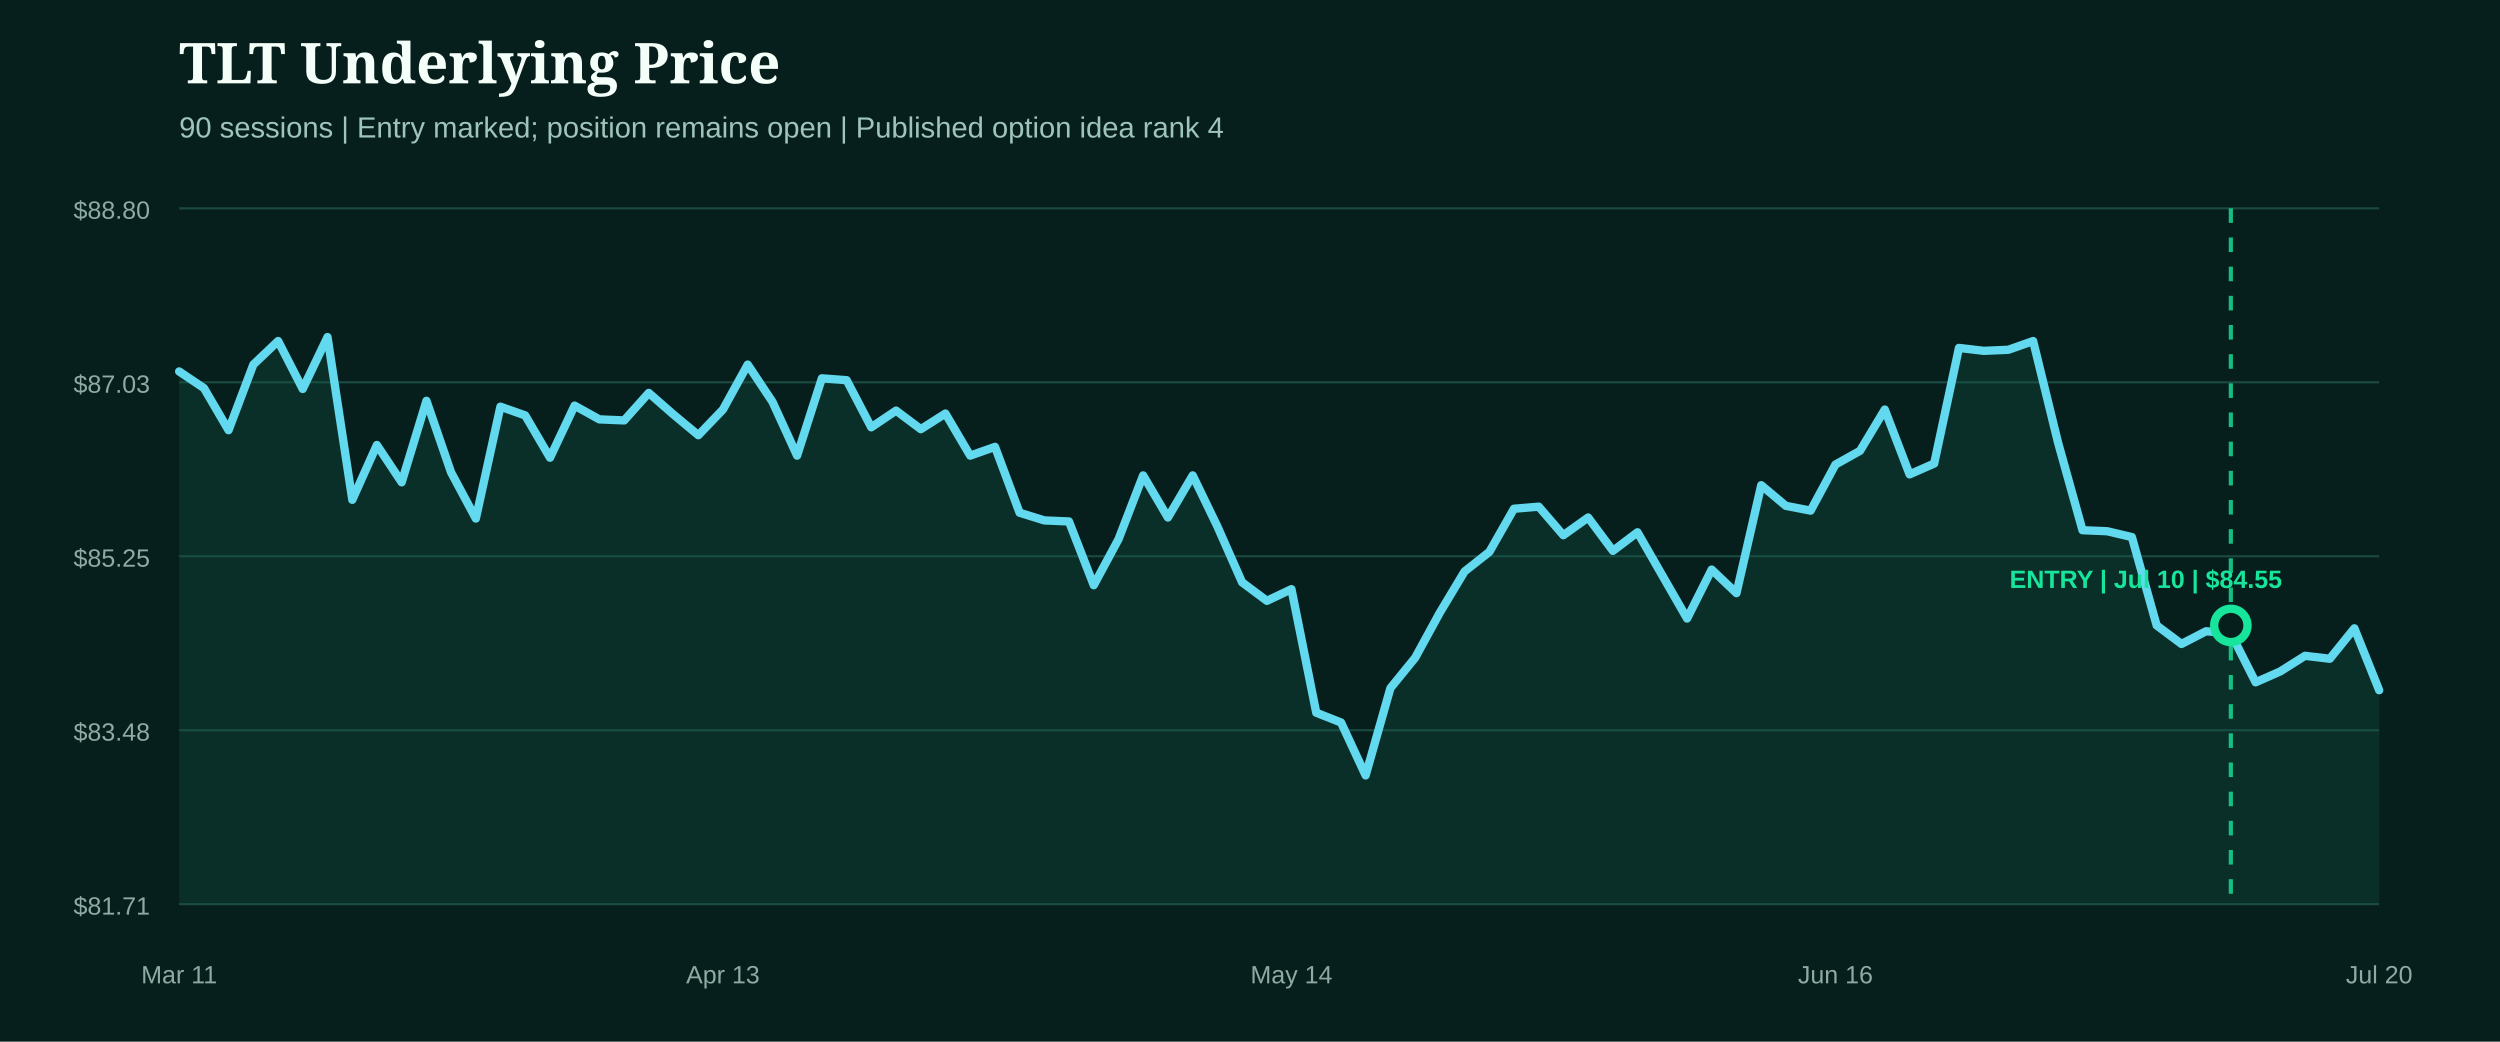
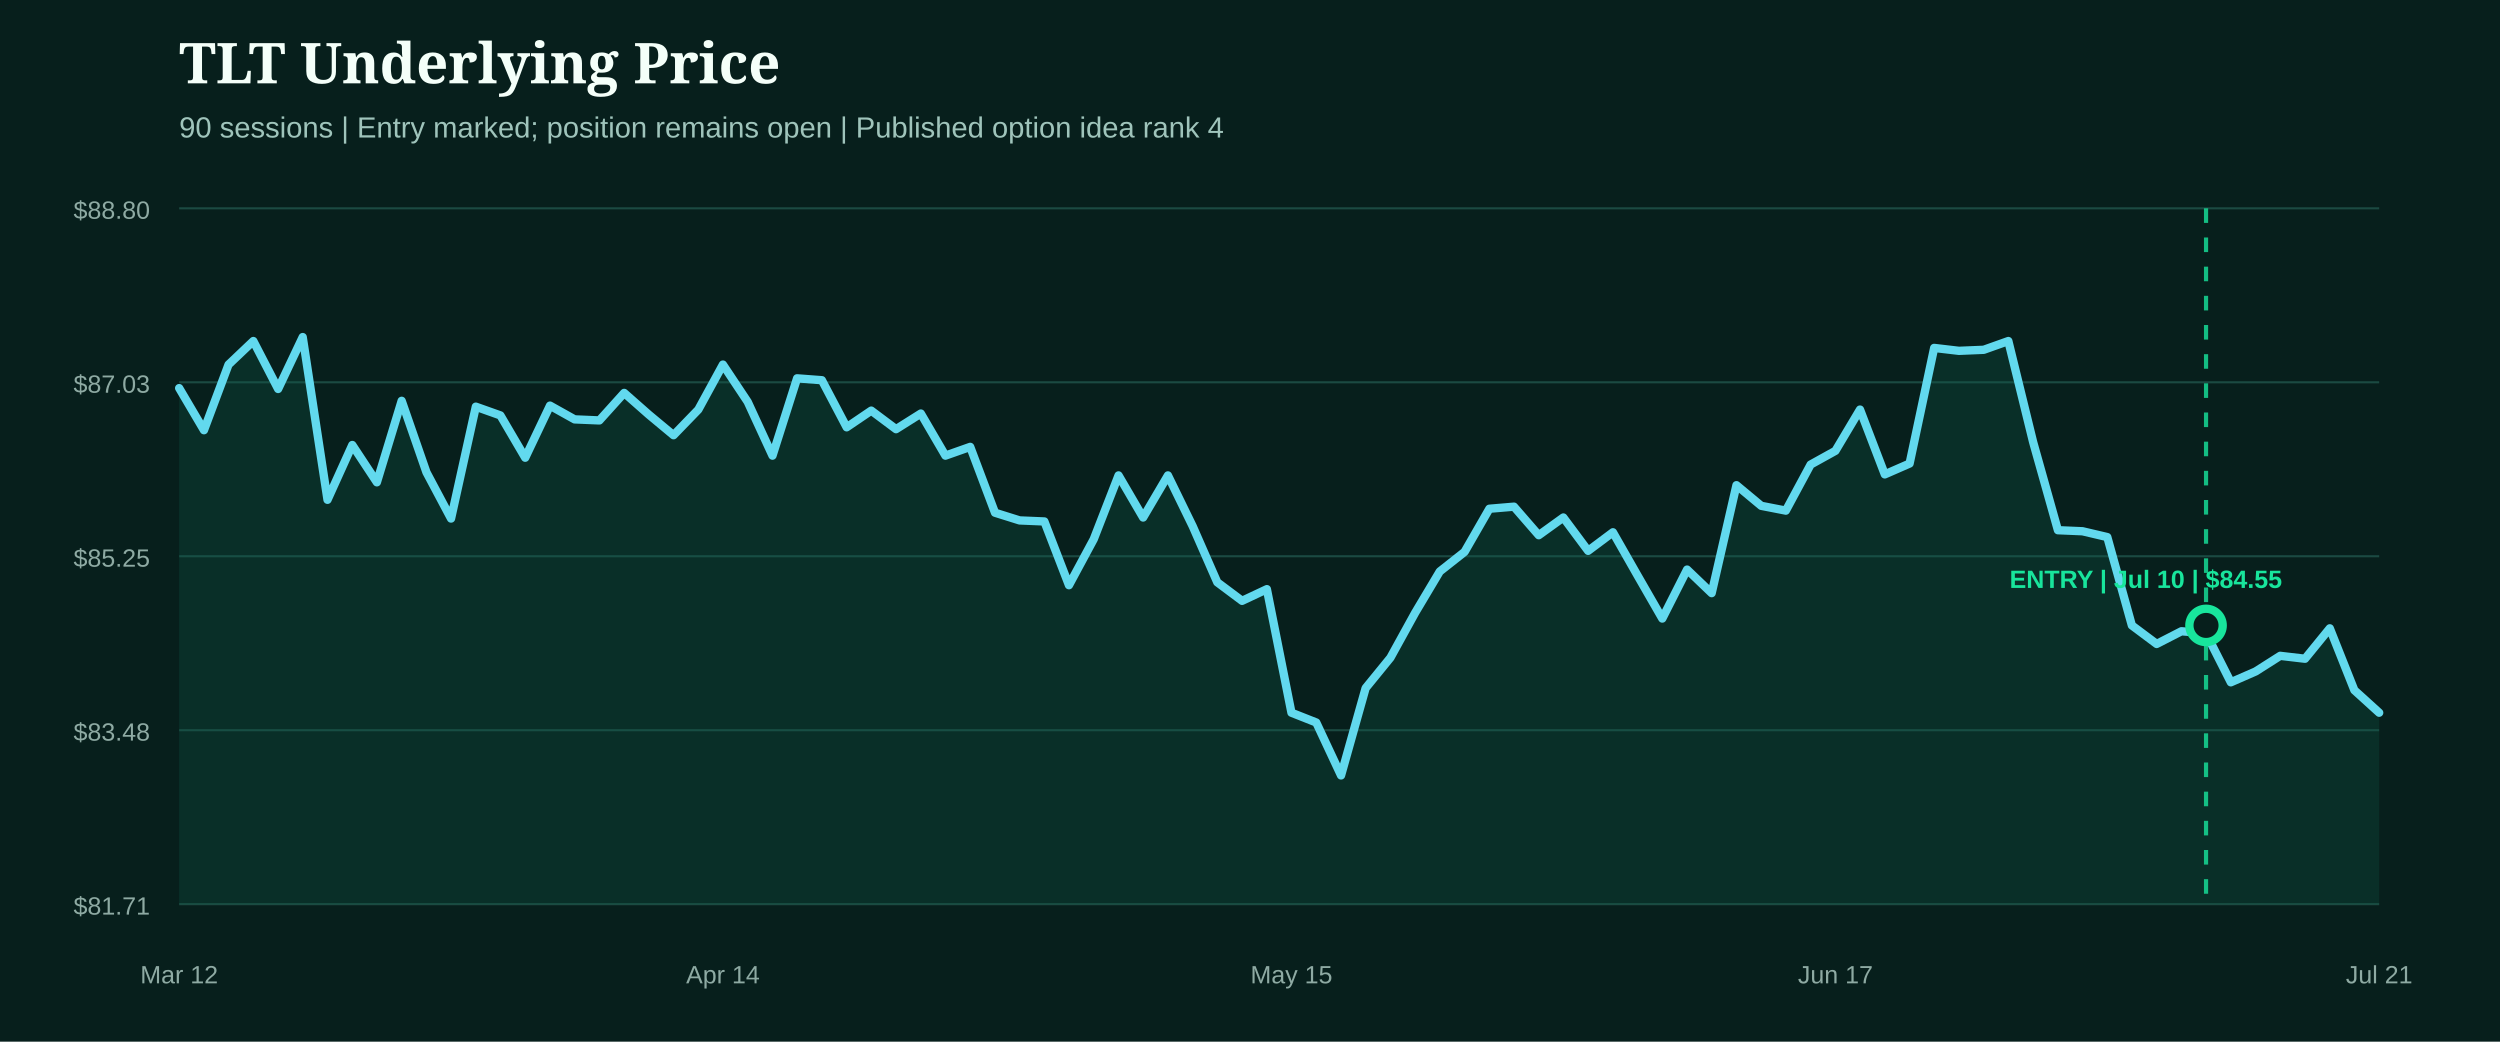
<svg xmlns="http://www.w3.org/2000/svg" width="1200" height="500" viewBox="0 0 1200 500" role="img" aria-label="TLT underlying price from entry">
  <rect width="1200" height="500" fill="#071f1c" />
  <style>.head{fill:#f4fff9;font:800 27px Georgia,serif}.sub{fill:#9fc4bb;font:14px Arial,sans-serif}.axis{fill:#8eaaa3;font:12px Arial,sans-serif}.marker{font:800 12px Arial,sans-serif}</style>
  <text x="86" y="40" class="head">TLT Underlying Price</text>
  <text x="86" y="66" class="sub">90 sessions | Entry marked; position remains open | Published option idea rank 4</text>
  <line x1="86" x2="1142" y1="100.0" y2="100.0" stroke="#1b4a42" stroke-width="1" />
  <text x="72" y="105.0" text-anchor="end" class="axis">$88.80</text>
  <line x1="86" x2="1142" y1="183.5" y2="183.5" stroke="#1b4a42" stroke-width="1" />
  <text x="72" y="188.5" text-anchor="end" class="axis">$87.03</text>
  <line x1="86" x2="1142" y1="267.0" y2="267.0" stroke="#1b4a42" stroke-width="1" />
  <text x="72" y="272.0" text-anchor="end" class="axis">$85.25</text>
  <line x1="86" x2="1142" y1="350.5" y2="350.5" stroke="#1b4a42" stroke-width="1" />
  <text x="72" y="355.5" text-anchor="end" class="axis">$83.48</text>
  <line x1="86" x2="1142" y1="434.0" y2="434.0" stroke="#1b4a42" stroke-width="1" />
  <text x="72" y="439.0" text-anchor="end" class="axis">$81.71</text>
-   <path d="M86.0,178.3 L97.9,186.3 L109.7,206.5 L121.6,175.0 L133.5,163.7 L145.3,186.7 L157.2,161.8 L169.1,239.9 L180.9,213.6 L192.8,231.5 L204.7,192.4 L216.5,226.7 L228.4,248.9 L240.2,195.2 L252.1,199.4 L264.0,219.7 L275.8,194.7 L287.7,201.3 L299.6,201.8 L311.4,188.6 L323.3,199.0 L335.2,208.9 L347.0,196.6 L358.9,175.0 L370.8,192.9 L382.6,218.7 L394.5,181.6 L406.4,182.5 L418.2,205.1 L430.1,197.1 L442.0,206.0 L453.8,198.5 L465.7,218.7 L477.6,214.5 L489.4,246.1 L501.3,249.8 L513.1,250.3 L525.0,280.9 L536.9,258.8 L548.7,228.2 L560.6,248.4 L572.5,228.2 L584.3,252.6 L596.2,279.5 L608.1,288.4 L619.9,282.8 L631.8,342.1 L643.7,346.8 L655.5,372.2 L667.4,330.3 L679.3,315.7 L691.1,294.1 L703.0,274.3 L714.9,264.9 L726.7,244.2 L738.6,243.2 L750.4,256.9 L762.3,248.4 L774.2,264.4 L786.0,255.5 L797.9,276.2 L809.8,296.9 L821.6,273.4 L833.5,284.7 L845.4,232.9 L857.2,242.8 L869.1,245.1 L881.0,223.0 L892.8,216.4 L904.7,196.6 L916.6,227.7 L928.4,222.5 L940.3,167.0 L952.2,168.4 L964.0,167.9 L975.9,163.7 L987.8,212.2 L999.6,254.5 L1011.5,255.0 L1023.3,257.8 L1035.2,300.2 L1047.1,309.1 L1058.9,303.0 L1070.8,304.0 L1082.7,327.5 L1094.5,322.3 L1106.4,314.8 L1118.3,316.2 L1130.1,301.6 L1142.0,331.3 L1142.0,434.0 L86.0,434.0 Z" fill="#0f5949" opacity="0.28" />
-   <path d="M86.0,178.3 L97.9,186.3 L109.7,206.5 L121.6,175.0 L133.5,163.7 L145.3,186.7 L157.2,161.8 L169.1,239.9 L180.9,213.6 L192.8,231.5 L204.7,192.4 L216.5,226.7 L228.4,248.9 L240.2,195.2 L252.1,199.4 L264.0,219.7 L275.8,194.7 L287.7,201.3 L299.6,201.8 L311.4,188.6 L323.3,199.0 L335.2,208.9 L347.0,196.6 L358.9,175.0 L370.8,192.9 L382.6,218.7 L394.5,181.6 L406.4,182.5 L418.2,205.1 L430.1,197.1 L442.0,206.0 L453.8,198.5 L465.7,218.7 L477.6,214.5 L489.4,246.1 L501.3,249.8 L513.1,250.3 L525.0,280.9 L536.9,258.8 L548.7,228.2 L560.6,248.4 L572.5,228.2 L584.3,252.6 L596.2,279.5 L608.1,288.4 L619.9,282.8 L631.8,342.1 L643.7,346.8 L655.5,372.2 L667.4,330.3 L679.3,315.7 L691.1,294.1 L703.0,274.3 L714.9,264.9 L726.7,244.2 L738.6,243.2 L750.4,256.9 L762.3,248.4 L774.2,264.4 L786.0,255.5 L797.9,276.2 L809.8,296.9 L821.6,273.4 L833.5,284.7 L845.4,232.9 L857.2,242.8 L869.1,245.1 L881.0,223.0 L892.8,216.4 L904.7,196.6 L916.6,227.7 L928.4,222.5 L940.3,167.0 L952.2,168.4 L964.0,167.9 L975.9,163.7 L987.8,212.2 L999.6,254.5 L1011.5,255.0 L1023.3,257.8 L1035.2,300.2 L1047.1,309.1 L1058.9,303.0 L1070.8,304.0 L1082.7,327.5 L1094.5,322.3 L1106.4,314.8 L1118.3,316.2 L1130.1,301.6 L1142.0,331.3" fill="none" stroke="#62d9ee" stroke-width="4" stroke-linecap="round" stroke-linejoin="round" />
+   <path d="M86.0,186.3 L97.9,206.5 L109.7,175.0 L121.6,163.7 L133.5,186.7 L145.3,161.8 L157.2,239.9 L169.1,213.6 L180.9,231.5 L192.8,192.4 L204.7,226.7 L216.5,248.9 L228.4,195.2 L240.2,199.4 L252.1,219.7 L264.0,194.7 L275.8,201.3 L287.7,201.8 L299.6,188.6 L311.4,199.0 L323.3,208.9 L335.2,196.6 L347.0,175.0 L358.9,192.9 L370.8,218.7 L382.6,181.6 L394.5,182.5 L406.4,205.1 L418.2,197.1 L430.1,206.0 L442.0,198.5 L453.8,218.7 L465.7,214.5 L477.6,246.1 L489.4,249.8 L501.3,250.3 L513.1,280.9 L525.0,258.8 L536.9,228.2 L548.7,248.4 L560.6,228.2 L572.5,252.6 L584.3,279.5 L596.2,288.4 L608.1,282.8 L619.9,342.1 L631.8,346.8 L643.7,372.2 L655.5,330.3 L667.4,315.7 L679.3,294.1 L691.1,274.3 L703.0,264.9 L714.9,244.2 L726.7,243.2 L738.6,256.9 L750.4,248.4 L762.3,264.4 L774.2,255.5 L786.0,276.2 L797.9,296.9 L809.8,273.4 L821.6,284.7 L833.5,232.9 L845.4,242.8 L857.2,245.1 L869.1,223.0 L881.0,216.4 L892.8,196.6 L904.7,227.7 L916.6,222.5 L928.4,167.0 L940.3,168.4 L952.2,167.9 L964.0,163.7 L975.9,212.2 L987.8,254.5 L999.6,255.0 L1011.5,257.8 L1023.3,300.2 L1035.2,309.1 L1047.1,303.0 L1058.9,304.0 L1070.8,327.5 L1082.7,322.3 L1094.5,314.8 L1106.4,316.2 L1118.3,301.6 L1130.1,331.3 L1142.0,342.1 L1142.0,434.0 L86.0,434.0 Z" fill="#0f5949" opacity="0.28" />
+   <path d="M86.0,186.3 L97.9,206.5 L109.7,175.0 L121.6,163.7 L133.5,186.7 L145.3,161.8 L157.2,239.9 L169.1,213.6 L180.9,231.5 L192.8,192.4 L204.7,226.7 L216.5,248.9 L228.4,195.2 L240.2,199.4 L252.1,219.7 L264.0,194.7 L275.8,201.3 L287.7,201.8 L299.6,188.6 L311.4,199.0 L323.3,208.9 L335.2,196.6 L347.0,175.0 L358.9,192.9 L370.8,218.7 L382.6,181.6 L394.5,182.5 L406.4,205.1 L418.2,197.1 L430.1,206.0 L442.0,198.5 L453.8,218.7 L465.7,214.5 L477.6,246.1 L489.4,249.8 L501.3,250.3 L513.1,280.9 L525.0,258.8 L536.9,228.2 L548.7,248.4 L560.6,228.2 L572.5,252.6 L584.3,279.5 L596.2,288.4 L608.1,282.8 L619.9,342.1 L631.8,346.8 L643.7,372.2 L655.5,330.3 L667.4,315.7 L679.3,294.1 L691.1,274.3 L703.0,264.9 L714.9,244.2 L726.7,243.2 L738.6,256.9 L750.4,248.4 L762.3,264.4 L774.2,255.5 L786.0,276.2 L797.9,296.9 L809.8,273.4 L821.6,284.7 L833.5,232.9 L845.4,242.8 L857.2,245.1 L869.1,223.0 L881.0,216.4 L892.8,196.6 L904.7,227.7 L916.6,222.5 L928.4,167.0 L940.3,168.4 L952.2,167.9 L964.0,163.7 L975.9,212.2 L987.8,254.5 L999.6,255.0 L1011.5,257.8 L1023.3,300.2 L1035.2,309.1 L1047.1,303.0 L1058.9,304.0 L1070.8,327.5 L1082.7,322.3 L1094.5,314.8 L1106.4,316.2 L1118.3,301.6 L1130.1,331.3 L1142.0,342.1" fill="none" stroke="#62d9ee" stroke-width="4" stroke-linecap="round" stroke-linejoin="round" />
  <g>
-     <line x1="1070.8" x2="1070.8" y1="100" y2="434" stroke="#18e59c" stroke-width="2" stroke-dasharray="7 7" opacity="0.8" />
-     <circle cx="1070.8" cy="300.2" r="8" fill="#071f1c" stroke="#18e59c" stroke-width="4" />
+     <line x1="1058.9" x2="1058.9" y1="100" y2="434" stroke="#18e59c" stroke-width="2" stroke-dasharray="7 7" opacity="0.8" />
+     <circle cx="1058.9" cy="300.2" r="8" fill="#071f1c" stroke="#18e59c" stroke-width="4" />
    <text x="1030.0" y="282.2" text-anchor="middle" class="marker" fill="#18e59c">ENTRY | Jul 10 | $84.55</text>
  </g>
-   <text x="86.0" y="472" text-anchor="middle" class="axis">Mar 11</text>
-   <text x="347.0" y="472" text-anchor="middle" class="axis">Apr 13</text>
-   <text x="619.9" y="472" text-anchor="middle" class="axis">May 14</text>
-   <text x="881.0" y="472" text-anchor="middle" class="axis">Jun 16</text>
-   <text x="1142.0" y="472" text-anchor="middle" class="axis">Jul 20</text>
+   <text x="86.0" y="472" text-anchor="middle" class="axis">Mar 12</text>
+   <text x="347.0" y="472" text-anchor="middle" class="axis">Apr 14</text>
+   <text x="619.9" y="472" text-anchor="middle" class="axis">May 15</text>
+   <text x="881.0" y="472" text-anchor="middle" class="axis">Jun 17</text>
+   <text x="1142.0" y="472" text-anchor="middle" class="axis">Jul 21</text>
</svg>
